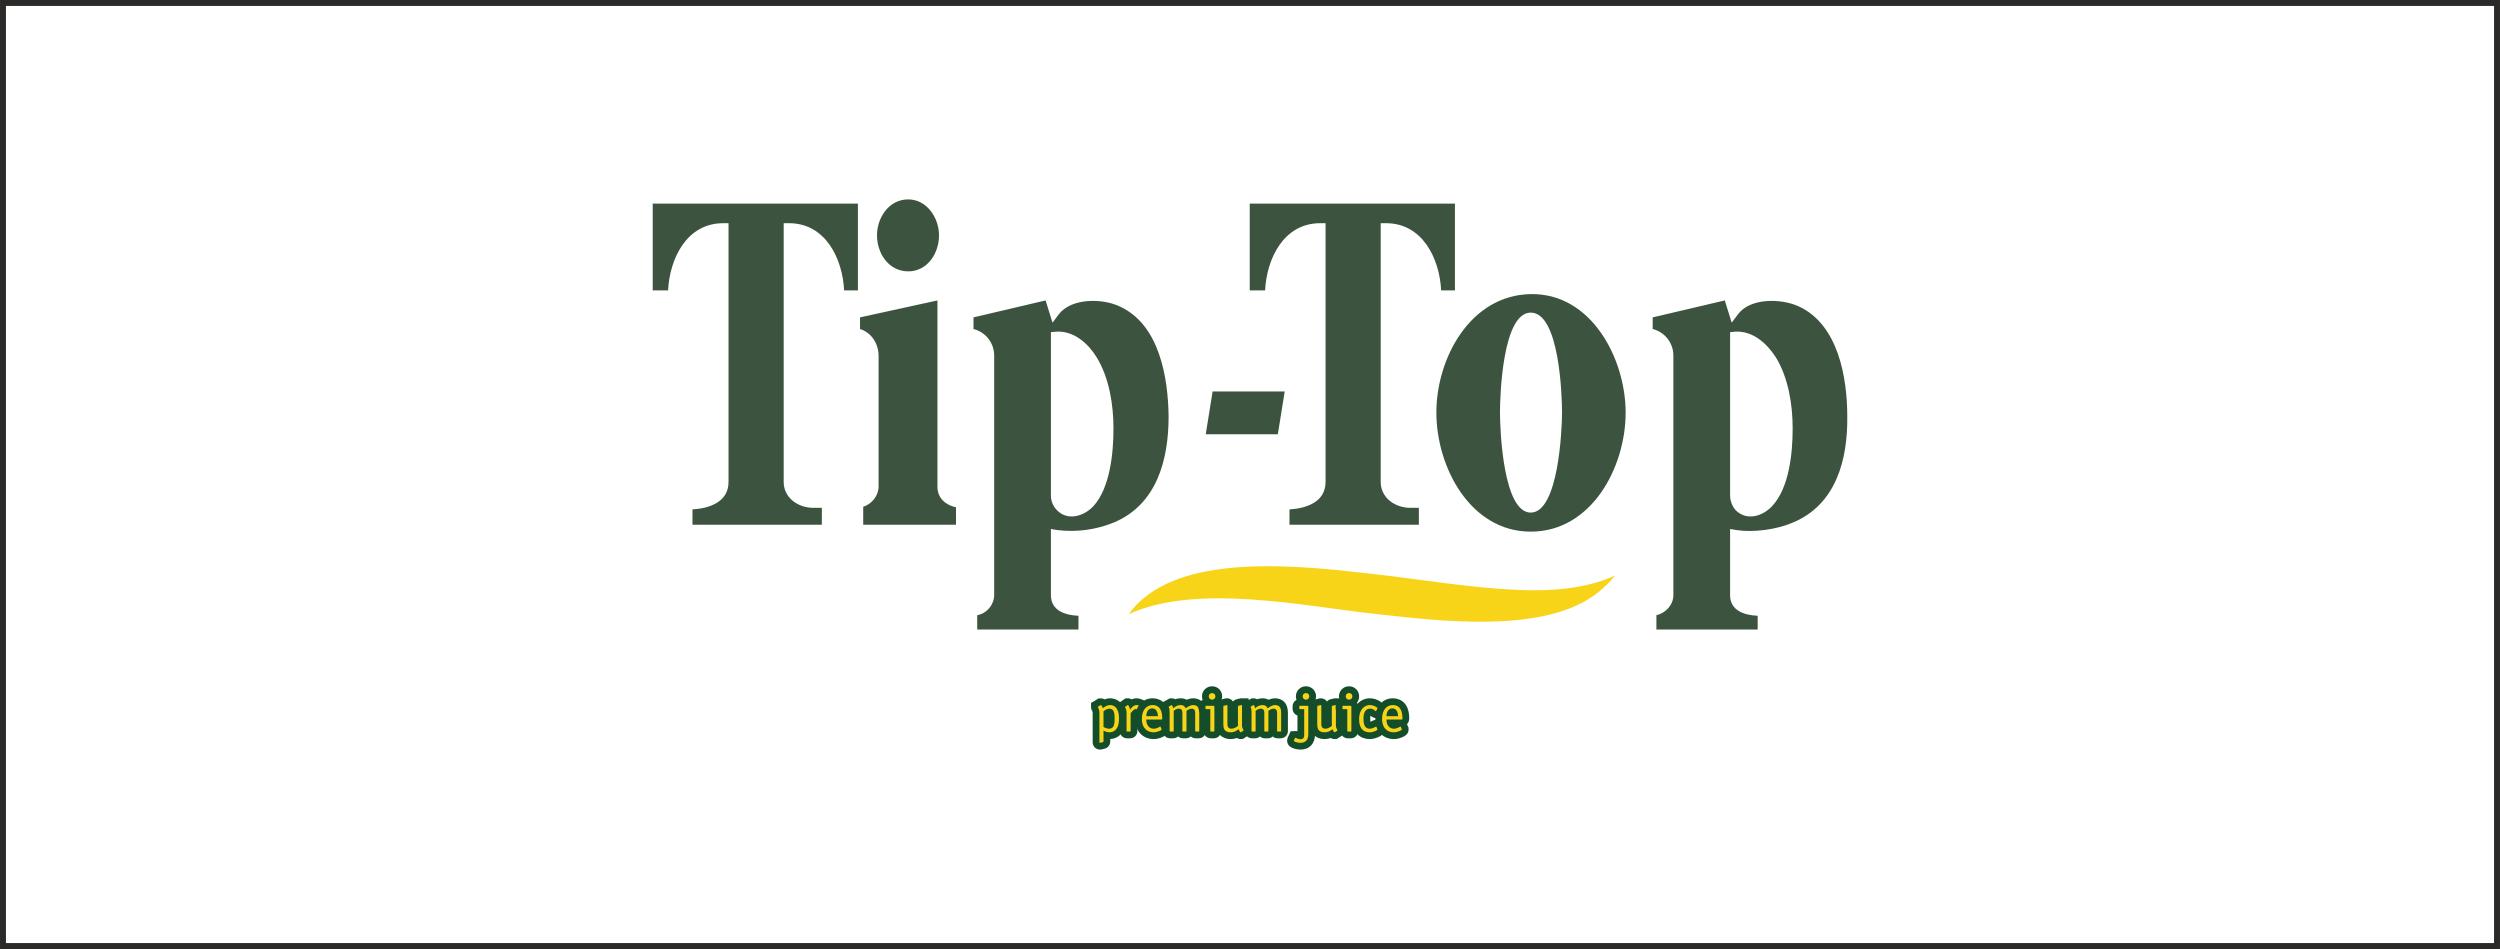
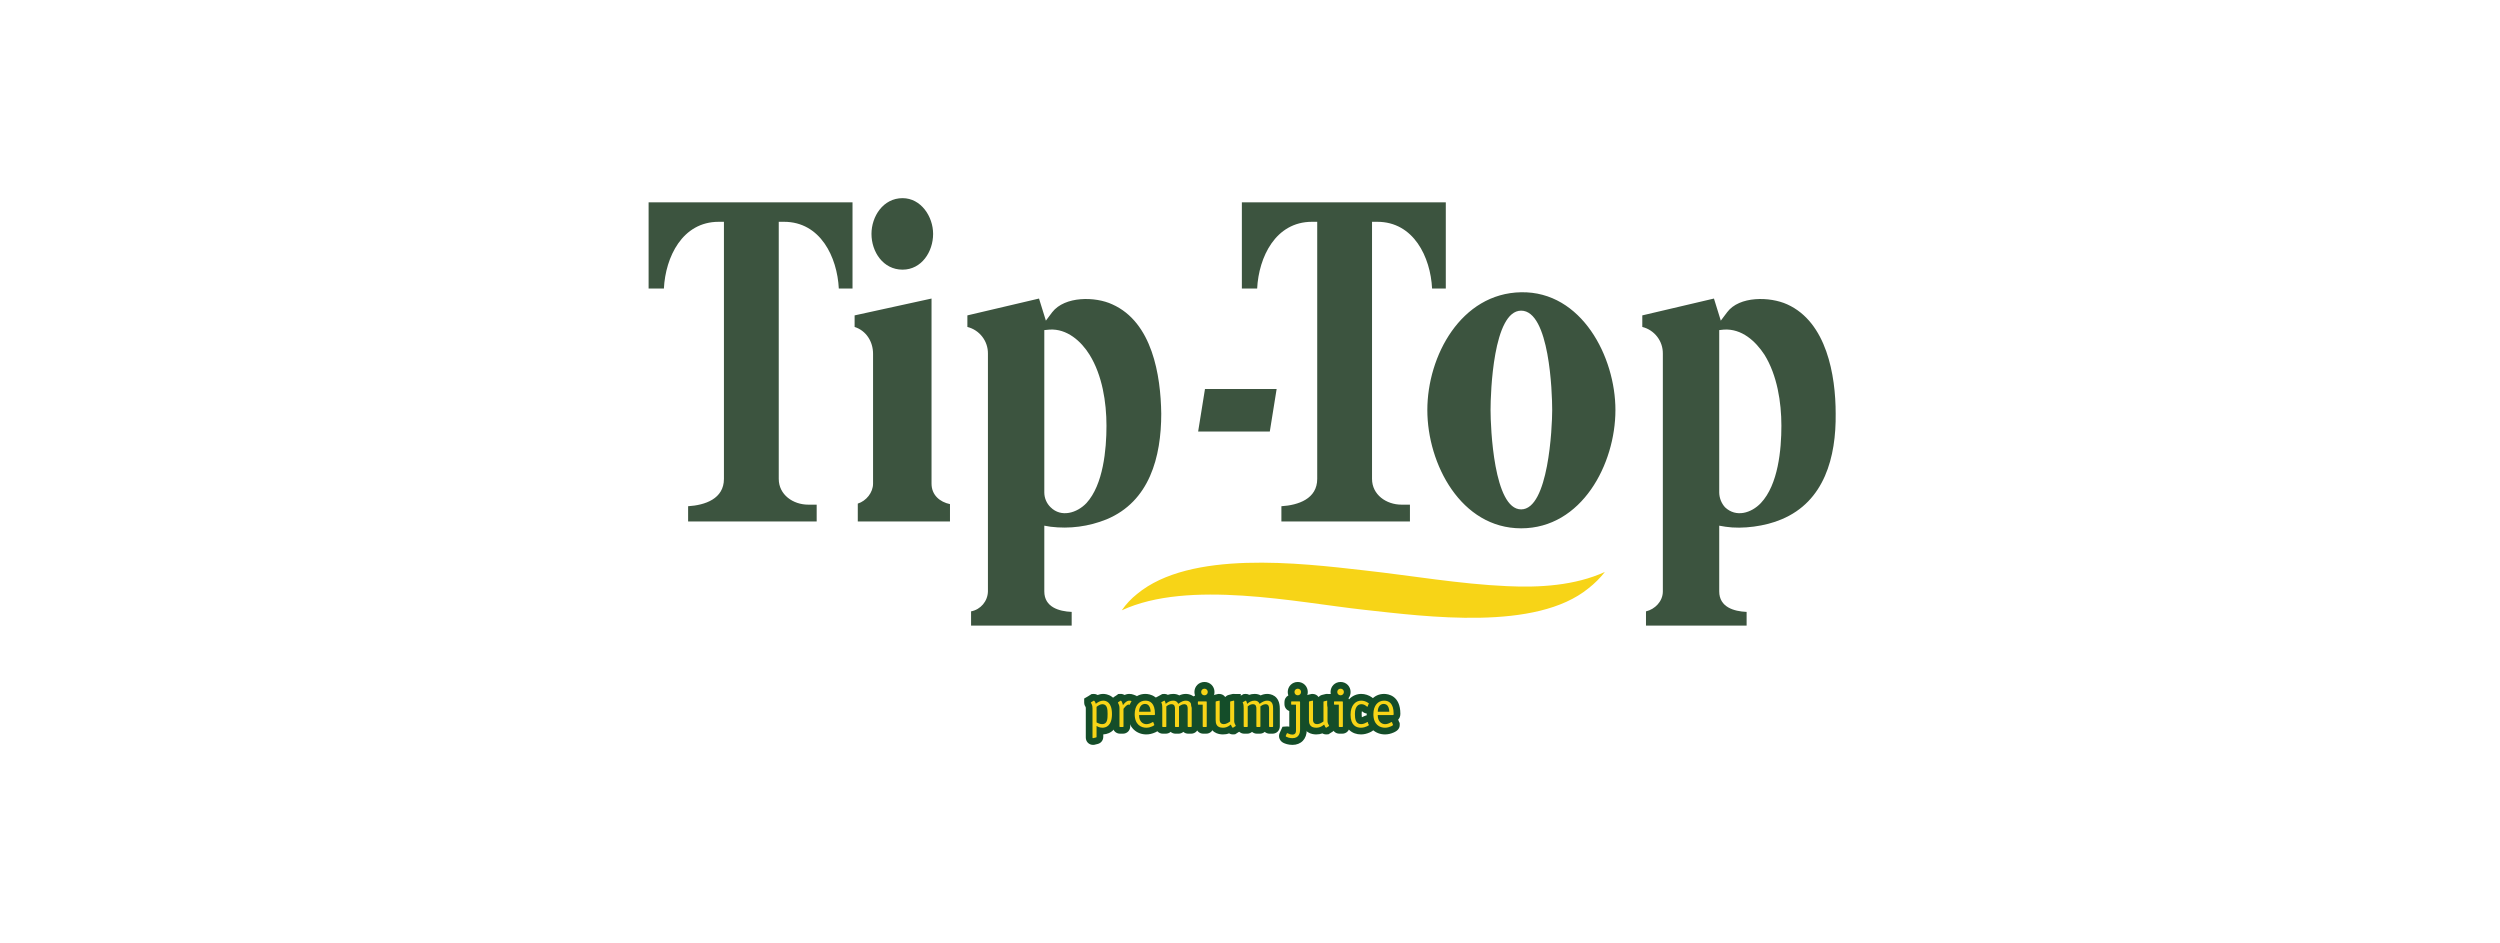
- <svg xmlns="http://www.w3.org/2000/svg" xml:space="preserve" width="32.076mm" height="12.176mm" version="1.1" style="shape-rendering:geometricPrecision; text-rendering:geometricPrecision; image-rendering:optimizeQuality; fill-rule:evenodd; clip-rule:evenodd" viewBox="0 0 12418.32 4714.02">
-   <defs>
-     <style type="text/css">
-    
-     .str0 {stroke:#2B2A29;stroke-width:29.5;stroke-miterlimit:22.926}
-     .fil0 {fill:none}
-     .fil2 {fill:#3C543F;fill-rule:nonzero}
-     .fil1 {fill:#F7D417;fill-rule:nonzero}
-     .fil3 {fill:#144D29;fill-rule:nonzero}
-    
-   </style>
-   </defs>
-   <g id="Слой_x0020_1">
-     <rect class="fil0 str0" x="14.75" y="14.75" width="12388.82" height="4684.52" />
-     <g id="_2198859442528">
-       <path class="fil1" d="M8022.46 2858.99c-150.1,68.33 -326.56,78.86 -489.86,70.96 -237.05,-10.53 -476.74,-52.58 -713.71,-78.86 -321.33,-36.78 -869.11,-102.48 -1135.13,118.27 -29.38,23.19 -55.13,50.64 -76.38,81.46 334.5,-155.09 874.38,-39.45 1211.47,-2.63 313.4,34.15 858.58,107.71 1121.96,-107.78 30.43,-23.73 57.84,-51.1 81.65,-81.42l0 0z" />
-       <path class="fil2" d="M8227.92 3127.05l503.02 0 0 -68.33c-63.22,-2.63 -136.97,-23.65 -136.97,-102.48l0 -328.5 31.63 5.27c84.28,13.12 200.16,-2.63 279.17,-36.78 215.95,-89.39 273.91,-312.74 271.28,-528.27 0,-191.83 -44.79,-457.26 -242.32,-546.62 -86.92,-39.41 -239.65,-42.04 -300.24,39.41l-31.59 42.08 -34.26 -110.45 -358.19 84.13 0 57.8c61.25,15.41 103.8,70.93 102.71,134.03l0 1187.89c0,49.9 -39.49,89.35 -84.24,99.85l0 70.96zm-3871.62 -1957.9l0 0c0,89.35 57.96,178.75 155.4,178.75 94.81,0 152.77,-89.35 152.77,-178.75 0,-86.72 -60.59,-178.67 -152.77,-178.67 -97.45,0 -155.4,91.95 -155.4,178.67zm300.27 323.23l0 0 -384.56 84.13 0 57.8c57.96,18.43 92.18,73.6 92.18,134.03l0 649.14c0,44.68 -34.22,86.72 -76.35,99.88l0 89.32 460.9 0 0 -86.72c-50.06,-10.49 -92.18,-44.68 -92.18,-102.48l0 -925.1 0 0zm-1216.81 1114.3l0 0 642.63 0 0 -84.09 -42.08 0c-76.38,0 -147.5,-49.9 -147.5,-128.77l0 -1285.11 26.36 0c181.73,0 265.97,176.08 273.87,333.76l68.49 0 0 -430.98 -1019.29 0 0 430.98 76.35 0c7.9,-157.69 92.18,-333.76 273.91,-333.76l26.33 0 0 1285.11c0,99.88 -94.81,131.4 -179.1,136.66l0 76.19 0.04 0zm1414.34 520.37l0 0 503.02 0 0 -68.33c-63.22,-2.63 -136.94,-23.65 -136.94,-102.48l0 -328.5 31.59 5.27c94.66,11.69 190.75,-0.97 279.17,-36.78 215.95,-89.39 273.91,-312.74 273.91,-528.27 -2.63,-191.83 -44.75,-457.26 -244.91,-546.62 -84.28,-39.41 -237.05,-42.04 -300.27,39.41l-31.59 42.08 -34.26 -110.45 -358.15 84.13 0 57.8c61.21,15.41 103.76,70.93 102.71,134.03l0 1187.89c-1.01,48.97 -36.12,90.63 -84.28,99.85l0 70.96 0 0zm676.86 -998.65l0 0c0,118.27 -15.8,294.35 -100.08,386.34 -47.39,49.9 -126.4,73.56 -179.1,21.02 -19.98,-19.32 -31.36,-45.8 -31.59,-73.56l0 -812.13 26.33 -2.59c86.92,-5.27 158.03,57.8 200.16,126.13 63.22,102.48 84.28,236.51 84.28,354.78zm874.42 478.29l0 0 642.59 0 0 -84.09 -42.08 0c-76.38,0 -147.47,-49.9 -147.47,-128.77l0 -1285.11 26.33 0c181.73,0 266.01,176.08 273.91,333.76l68.49 0 0 -430.98 -1019.33 0 0 430.98 76.38 0c7.9,-157.69 92.18,-333.76 273.91,-333.76l26.36 0 0 1285.11c0,99.88 -94.81,131.4 -179.13,136.66l0 76.19 0.04 0zm-57.96 -449.37l0 0 34.22 -212.89 -358.19 0 -34.22 212.86 358.19 0 0 0.04zm787.5 -107.74l0 0c0,270.66 168.57,591.3 468.8,591.3 302.87,0 471.43,-320.64 471.43,-591.3 0,-265.43 -168.57,-593.93 -471.43,-588.7 -300.24,5.27 -468.8,318.01 -468.8,588.7zm468.8 496.68l0 0c-136.97,0 -152.77,-409.95 -152.77,-496.68 0,-86.72 13.16,-496.71 152.77,-496.71 142.2,0 155.36,409.99 155.36,496.71 0,86.68 -18.43,496.68 -155.36,496.68zm1301.02 -417.85l0 0c0,118.27 -15.8,294.35 -102.71,386.34 -47.39,49.9 -123.77,73.56 -179.1,21.02 -18.23,-20.21 -28.49,-46.34 -28.96,-73.56l0 -812.13 23.69 -2.59c89.55,-5.27 158.03,57.8 202.79,126.13 63.22,102.48 84.28,236.51 84.28,354.78z" />
-       <g>
-         <path class="fil3" d="M5463.7 3723.5c-20.25,0 -36.08,-16.03 -36.08,-36.51l0 -146.34c0,-3.79 0,-5.07 -1.86,-8.36 -1.12,-1.43 -6.16,-8.98 -6.16,-20.13l0 -20.4 19.28 -11.19 17.46 -11.03 11.69 -0.74c6.66,0 13.12,1.86 18.85,5.3 8.17,-3.14 17.54,-5.38 27.84,-5.38 12.93,0 77.28,4.84 77.28,100.47 0,72.4 -38.95,99.96 -77,101.94l0 11.89c0,17.15 -11,31.51 -27.37,35.7l-16.96 4.26 -6.97 0.54z" />
-         <path class="fil1" d="M5461.18 3540.65c0,-5.57 0,-13.86 -6.16,-24.78 -1.05,-1.59 -1.86,-2.67 -1.86,-3.72 0,-1.36 0.81,-1.59 1.36,-1.9l11.46 -7.16c1.32,-0.81 2.67,-1.32 4.53,0.5 3.17,3.21 5.85,9.06 7.16,14.4l2.17 -1.59c7.43,-5.61 19.98,-14.13 34.88,-14.13 13.36,0 43.75,6.66 43.75,66.9 0,60.78 -31.2,68.49 -48.01,68.49 -14.91,0 -25.82,-6.93 -29.04,-9.02l0 54.36c0,0.54 0,2.63 -2.13,3.17l-12.81 3.21c-1.86,0.54 -5.3,1.59 -5.3,-2.4l0 -146.34zm20.25 70.38l0 0c6.93,4.26 18.39,8.79 27.99,8.79 25.86,0 27.18,-25.05 27.18,-51.18 0,-23.96 -1.86,-48.47 -26.36,-48.47 -10.41,0 -21.87,7.7 -28.8,13.05l0 77.82z" />
-         <path class="fil3" d="M5599.09 3667.52c-20.94,0 -36.74,-15.83 -36.74,-36.78l0 -91.41c0,-3.02 -0.39,-3.99 -1.28,-5.81l-1.59 -3.17c-0.81,-1.39 -4.61,-8.13 -4.61,-17.93l0 -17.81 15.8 -12.12 11.3 -7.36 7.94 -6 14.17 -0.43 2.52 0.23c4.26,0.54 9.41,1.9 14.6,5.03 6.97,-3.17 15.1,-5.27 24.55,-5.27 7.59,0 14.98,1.47 22.61,4.53l13.12 5.27 7.67 14.67c2.32,5.57 5.19,16.88 -1.36,30l-5.07 11.61 -7.16 21.56c0,0 -25.82,1.59 -25.82,1.59l0 72.78c0,20.94 -15.8,36.78 -36.78,36.78l-13.86 0z" />
-         <path class="fil1" d="M5616.97 3520.4c6.39,-7.43 14.91,-18.12 28.77,-18.12 4.03,0 7.47,1.08 10.14,2.13 3.17,1.08 2.4,2.67 1.86,3.76l-6.39 14.63c-0.27,0.81 -0.81,1.59 -1.59,1.59 -0.81,0 -1.08,-0.5 -2.94,-1.32 -1.63,-0.81 -3.21,-1.08 -4.8,-1.08 -8.29,0 -16.53,9.6 -21.6,15.76l-4.26 5.3 0 87.69c0,1.63 -0.27,3.21 -3.21,3.21l-13.86 0c-2.9,0 -3.17,-1.59 -3.17,-3.21l0 -91.41c0,-8.79 -1.9,-14.67 -4.53,-20.25l-1.86 -3.72c-0.54,-1.08 -1.08,-1.63 -1.08,-2.94 0,-1.08 0.27,-1.63 1.08,-2.17l10.65 -6.89c1.05,-0.54 1.32,-1.08 1.86,-1.08 0.27,0 0.27,0 0.54,0 2.13,0.27 3.72,2.94 4.53,4.26 3.21,5.88 5.3,13.09 6.12,18.12l3.76 -4.26z" />
-         <path class="fil3" d="M5730.22 3671.23c-45.65,0 -91.68,-31.28 -91.68,-101.24 0,-59.62 35.73,-101.28 86.88,-101.28 19.13,0 81.53,7.2 81.53,99.65 0,12.58 -4.34,22.18 -10.84,28.77l0.54 1.78 6.85 17.11 0.23 8.05c0,23 -19.47,32.37 -28.84,36.9 -15.45,6.93 -30.2,10.26 -44.68,10.26z" />
-         <path class="fil1" d="M5769.9 3622.49c0.27,0.54 0.27,1.05 0.27,1.59 0,1.08 -1.59,2.67 -9.87,6.66 -7.7,3.48 -18.12,6.93 -30.08,6.93 -26.13,0 -58.11,-15.18 -58.11,-67.67 0,-43.21 22.92,-67.71 53.31,-67.71 22.38,0 47.97,11.46 47.97,66.09l0 1.36c0,3.72 -1.08,4.53 -2.94,4.53l-76.5 0 0 1.32c0,30.93 18.93,44.25 36.82,44.25 10.92,0 20.52,-4.26 29.31,-9.33 1.05,-0.54 2.13,-1.05 3.17,-1.32 0.27,0 0.27,0 0.54,0 0.27,0 1.08,0.27 1.32,1.32l4.8 12zm-18.35 -64.77l0 0c0,-1.86 0,-12.54 -4.3,-22.65 -5.3,-12.81 -14.91,-16.26 -23.69,-16.26 -14.13,0 -29.08,10.38 -29.62,38.91l57.61 0z" />
-         <path class="fil3" d="M5940.01 3667.52c-9.76,0 -18.35,-3.41 -24.82,-9.14 -6.43,5.73 -15.02,9.14 -24.78,9.14l-13.86 0c-9.72,0 -18.35,-3.41 -24.78,-9.14 -6.43,5.73 -15.06,9.14 -24.78,9.14l-13.86 0c-20.94,0 -36.78,-15.83 -36.78,-36.78l0 -91.41c0,-8.56 -0.66,-11.34 -0.7,-11.42 -1.39,-2.44 -4.37,-8.36 -4.37,-16.57l0 -21.02 20.25 -10.76 17.96 -10.03 10.84 -0.81c6.19,0 12.12,1.59 17.34,4.53 7.82,-2.79 16.76,-4.53 27.18,-4.53 11.15,0 21.33,2.56 30.08,7.36 9.72,-4.37 20.52,-7.36 32.52,-7.36 14.83,0 63.14,5.3 63.14,73.56l0 88.46c0,20.94 -15.8,36.78 -36.74,36.78l-13.86 0z" />
-         <path class="fil1" d="M5809.93 3539.33c0,-17.85 -2.4,-22.65 -4.26,-26.13 -0.54,-1.05 -0.81,-1.59 -0.81,-1.86 0,-0.77 0.81,-1.32 1.36,-1.59l12 -6.66c1.32,-0.81 3.17,-1.9 4.8,1.59 1.32,2.67 3.72,9.87 4.26,13.59 11.19,-9.06 21.33,-15.99 37.59,-15.99 11.69,0 19.98,4.8 24.78,15.99 16.26,-11.73 26.91,-15.99 37.82,-15.99 27.99,0 29.58,24 29.58,39.99l0 88.46c0,2.94 -1.59,3.21 -3.17,3.21l-13.86 0c-1.63,0 -3.21,-0.27 -3.21,-3.21l0 -89.01c0,-7.2 -0.77,-21.56 -17.31,-21.56 -11.19,0 -22.15,8.25 -23.73,9.29l-2.13 1.63 0 99.65c0,2.94 -1.63,3.21 -3.21,3.21l-13.86 0c-1.59,0 -3.17,-0.27 -3.17,-3.21l0 -89.01c0,-7.47 -0.81,-21.56 -17.34,-21.56 -10.1,0 -17.58,4.22 -25.86,10.92l0 99.65c0,1.63 -0.23,3.21 -3.17,3.21l-13.86 0c-1.59,0 -3.21,-0.27 -3.21,-3.21l0 -91.41z" />
-         <path class="fil3" d="M6015.16 3667.52c-20.94,0 -36.74,-15.83 -36.74,-36.78l0 -76.73c-14.29,-4.96 -24,-18.23 -24,-34.65l0 -10.14c0,-14.56 7.63,-26.6 19.28,-32.64 -1.94,-5.42 -3.02,-11.3 -3.02,-17.5 0,-28.07 22.03,-50.06 50.1,-50.06 28.11,0 50.1,21.99 50.1,50.06 0,11.85 -3.91,22.57 -10.49,31.09 3.45,5.69 5.42,12.5 5.42,19.86l0 120.71c0,20.94 -15.8,36.78 -36.74,36.78l-13.9 0z" />
-         <path class="fil1" d="M6032.23 3630.74c0,2.94 -1.59,3.21 -3.17,3.21l-13.9 0c-1.59,0 -3.17,-0.27 -3.17,-3.21l0 -108.17 -20.79 0c-1.59,0 -3.21,-0.31 -3.21,-3.21l0 -10.14c0,-2.94 1.63,-3.21 3.21,-3.21l37.55 0c3.21,0 3.48,2.67 3.48,4.03l0 120.71zm-11.46 -155.09l0 0c-9.33,0 -16.53,-7.2 -16.53,-16.57 0,-9.29 7.2,-16.49 16.53,-16.49 9.33,0 16.53,7.2 16.53,16.49 0,9.37 -7.2,16.57 -16.53,16.57z" />
-         <path class="fil3" d="M6113.26 3671.23c-21.06,0 -70.07,-7.16 -70.07,-73.52l0 -88.5c0,-17.42 11.03,-31.82 27.49,-35.81l18.35 -4.41 5.81 -0.23c11.58,0 22.07,5.23 28.84,14.32l1.05 1.39c4.72,-5.34 11.03,-9.29 18.43,-11.07l18.35 -4.41 6.04 -0.31c1.59,0 3.17,0.12 4.72,0.31l30 0 0.39 25.94 0.12 0.23 0.27 9.52 0 100.78 7.86 12.16 0.15 10.45c0,5.07 -1.47,22.34 -20.33,31.98l-16.45 10.41 -11.61 0.74c-3.87,0 -11.19,-0.74 -18.78,-5.27 -9.68,3.6 -19.74,5.3 -30.62,5.3z" />
-         <path class="fil1" d="M6152.71 3621.95c-14.94,12.27 -26.67,15.72 -39.45,15.72 -33.33,0 -36.51,-21.56 -36.51,-39.95l0 -88.5c0,-2.13 0.77,-2.94 1.86,-3.21l14.4 -3.45c1.32,-0.27 2.94,-0.54 3.72,0.54 0.27,0.5 0.27,1.05 0.27,1.59l0 93.57c0,16.76 10.38,21.56 20.52,21.56 11.46,0 23.96,-7.74 31.71,-13.59l0 -97.02c0,-2.13 0.81,-2.94 1.86,-3.21l14.4 -3.45c2.13,-0.54 2.94,-0.27 3.21,0 0.23,0 0.54,0.27 0.54,0.54 0.23,0.5 0.23,1.05 0.23,1.59l0 100.78c0,3.17 0.81,6.89 2.17,10.65 1.32,3.72 3.17,6.66 3.99,8.25 0.81,1.59 1.86,2.67 1.86,3.72 0,1.08 -1.05,1.59 -2.13,2.17l-10.69 6.62c-1.32,0.81 -3.45,2.17 -6.66,-3.41 -2.63,-4.8 -3.99,-7.74 -4.53,-9.37l-0.77 -2.13z" />
-         <path class="fil3" d="M6346.87 3667.52c-9.72,0 -18.35,-3.41 -24.78,-9.14 -6.47,5.73 -15.06,9.14 -24.78,9.14l-13.9 0c-9.72,0 -18.31,-3.41 -24.78,-9.14 -6.43,5.73 -15.06,9.14 -24.78,9.14l-13.86 0c-20.98,0 -36.74,-15.83 -36.74,-36.78l0 -91.41c0,-8.52 -0.66,-11.3 -0.7,-11.42 -1.59,-2.83 -4.37,-8.52 -4.37,-16.57l0 -21.25 20.52 -10.69 17.65 -9.87 10.84 -0.81c6.19,0 12.16,1.59 17.34,4.53 7.86,-2.79 16.8,-4.53 27.18,-4.53 11.15,0 21.33,2.56 30.04,7.36 9.76,-4.37 20.56,-7.36 32.56,-7.36 14.83,0 63.14,5.3 63.14,73.56l0 88.46c0,20.94 -15.76,36.78 -36.74,36.78l-13.86 0z" />
-         <path class="fil1" d="M6216.83 3539.33c0,-17.85 -2.4,-22.65 -4.3,-26.13 -0.5,-1.05 -0.81,-1.59 -0.81,-1.86 0,-0.77 0.81,-1.32 1.36,-1.59l12 -6.66c1.32,-0.81 3.17,-1.9 4.8,1.59 1.32,2.67 3.72,9.87 4.26,13.59 11.19,-9.06 21.29,-15.99 37.59,-15.99 11.69,0 19.98,4.8 24.78,15.99 16.26,-11.73 26.91,-15.99 37.82,-15.99 27.99,0 29.58,24 29.58,39.99l0 88.46c0,2.94 -1.59,3.21 -3.17,3.21l-13.86 0c-1.59,0 -3.17,-0.27 -3.17,-3.21l0 -89.01c0,-7.2 -0.81,-21.56 -17.34,-21.56 -11.23,0 -22.15,8.25 -23.73,9.29l-2.13 1.63 0 99.65c0,2.94 -1.59,3.21 -3.17,3.21l-13.9 0c-1.59,0 -3.17,-0.27 -3.17,-3.21l0 -89.01c0,-7.47 -0.81,-21.56 -17.34,-21.56 -10.1,0 -17.58,4.22 -25.86,10.92l0 99.65c0,1.63 -0.23,3.21 -3.17,3.21l-13.86 0c-1.59,0 -3.17,-0.27 -3.17,-3.21l0 -91.41z" />
-         <path class="fil3" d="M6460.3 3723.5c-21.22,0 -37.21,-6.43 -44.83,-10.22 -18.43,-9.1 -26.56,-29.35 -19.2,-48.08l14.71 -32.56 23.73 -1.36c3.95,0 7.32,0.58 10.14,1.39l0 -78.59c-14.4,-4.88 -24.24,-18.23 -24.24,-34.73l0 -10.14c0,-14.63 7.7,-26.75 19.51,-32.75 -1.94,-5.38 -2.98,-11.23 -2.98,-17.38 0,-28.07 21.99,-50.06 50.06,-50.06 28.11,0 50.1,21.99 50.1,50.06 0,11.85 -3.87,22.57 -10.45,31.05 3.45,5.73 5.42,12.54 5.42,19.9l0 138.06c0,45.8 -28.26,75.42 -71.97,75.42z" />
-         <path class="fil1" d="M6498.71 3648.08c0,12.27 -2.94,41.85 -38.41,41.85 -14.36,0 -25.05,-4.3 -29.85,-6.7 -4.26,-2.09 -3.45,-4.49 -2.94,-5.85l5.11 -11.19c0.23,-0.54 0.5,-1.36 2.09,-1.36l0.31 0c1.59,0 2.9,1.36 8.25,3.48 5.34,2.13 10.14,3.72 16.76,3.72 20.02,0 18.39,-16.76 18.39,-28.77l0 -120.71 -21.02 0c-1.59,0 -3.21,-0.31 -3.21,-3.21l0 -10.14c0,-2.94 1.63,-3.21 3.21,-3.21l37.82 0c3.21,0 3.48,2.67 3.48,4.03l0 138.06zm-11.5 -172.44l0 0c-9.29,0 -16.49,-7.2 -16.49,-16.57 0,-9.29 7.2,-16.49 16.49,-16.49 9.37,0 16.53,7.2 16.53,16.49 0,9.37 -7.16,16.57 -16.53,16.57z" />
-         <path class="fil3" d="M6579.7 3671.23c-21.06,0 -70.07,-7.16 -70.07,-73.52l0 -88.5c0,-17.42 11.03,-31.82 27.53,-35.81l18.35 -4.41 5.81 -0.23c11.42,0 21.91,5.11 28.65,14.09l1.24 1.63c4.68,-5.34 11,-9.29 18.43,-11.07l18.35 -4.41 6.04 -0.31c1.59,0 3.17,0.12 4.72,0.31l30 0 0.39 25.94 0.12 0.23 0.27 9.52 0 100.78 8.01 12.39 0 10.22c0,5.07 -1.47,22.34 -20.33,31.98l-16.45 10.41 -11.65 0.74c-3.83,0 -11.15,-0.74 -18.74,-5.27 -9.72,3.6 -19.74,5.3 -30.66,5.3z" />
-         <path class="fil1" d="M6619.19 3621.95c-14.94,12.27 -26.67,15.72 -39.49,15.72 -33.29,0 -36.51,-21.56 -36.51,-39.95l0 -88.5c0,-2.13 0.81,-2.94 1.9,-3.21l14.4 -3.45c1.32,-0.27 2.9,-0.54 3.72,0.54 0.23,0.5 0.23,1.05 0.23,1.59l0 93.57c0,16.76 10.41,21.56 20.56,21.56 11.46,0 23.96,-7.74 31.71,-13.59l0 -97.02c0,-2.13 0.77,-2.94 1.86,-3.21l14.4 -3.45c2.13,-0.54 2.94,-0.27 3.21,0 0.23,0 0.5,0.27 0.5,0.54 0.27,0.5 0.27,1.05 0.27,1.59l0 100.78c0,3.17 0.81,6.89 2.13,10.65 1.32,3.72 3.21,6.66 3.99,8.25 0.81,1.59 1.9,2.67 1.9,3.72 0,1.08 -1.08,1.59 -2.17,2.17l-10.65 6.62c-1.36,0.81 -3.45,2.17 -6.66,-3.41 -2.67,-4.8 -3.99,-7.74 -4.53,-9.37l-0.77 -2.13z" />
-         <path class="fil3" d="M6695.61 3667.52c-20.94,0 -36.78,-15.83 -36.78,-36.78l0 -76.73c-14.29,-4.96 -23.96,-18.23 -23.96,-34.65l0 -10.14c0,-14.52 7.59,-26.6 19.24,-32.64 -1.94,-5.42 -3.02,-11.3 -3.02,-17.5 0,-28.07 21.99,-50.06 50.1,-50.06 28.11,0 50.1,21.99 50.1,50.06 0,11.85 -3.87,22.57 -10.49,31.05 3.48,5.73 5.46,12.54 5.46,19.9l0 120.71c0,20.94 -15.83,36.78 -36.78,36.78l-13.86 0z" />
-         <path class="fil1" d="M6712.69 3630.74c0,2.94 -1.63,3.21 -3.21,3.21l-13.86 0c-1.63,0 -3.21,-0.27 -3.21,-3.21l0 -108.17 -20.79 0c-1.59,0 -3.21,-0.31 -3.21,-3.21l0 -10.14c0,-2.94 1.63,-3.21 3.21,-3.21l37.59 0c3.17,0 3.48,2.67 3.48,4.03l0 120.71zm-11.5 -155.09l0 0c-9.33,0 -16.53,-7.2 -16.53,-16.57 0,-9.29 7.2,-16.49 16.53,-16.49 9.37,0 16.57,7.2 16.57,16.49 0,9.37 -7.2,16.57 -16.57,16.57z" />
-         <path class="fil3" d="M6803.05 3671.23c-41.39,0 -85.56,-25.9 -85.56,-98.57 0,-71.43 45.03,-103.95 86.88,-103.95 19.05,0 38.21,6.19 53.89,17.5 22.69,16.11 21.6,37.51 13.71,50.95l-15.25 28.53 -21.45 1.08c-12.97,0 -21.25,-6.81 -23.96,-9.06 -1.43,-1.16 -2.56,-1.97 -3.37,-2.59 -0.74,2.79 -1.47,7.47 -1.47,14.87 0,7.55 0.5,12.35 1.05,15.37 2.48,-0.85 5.57,-2.28 9.29,-4.34 3.33,-1.7 6.89,-3.37 11.38,-4.45l3.87 -0.97 30.39 0 7.05 23.35 3.64 9.1 3.17 5.77 0.27 10.26c0,22.96 -19.47,32.37 -28.84,36.9 -15.45,6.93 -30.2,10.26 -44.68,10.26z" />
-         <path class="fil1" d="M6836.58 3532.13c-0.23,0.54 -0.5,1.08 -1.32,1.08 -1.05,0 -1.86,-0.81 -3.17,-1.86 -9.33,-7.47 -16.03,-11.19 -26.13,-11.19 -32.25,0 -33.06,38.1 -33.06,49.83 0,19.98 2.4,49.83 30.66,49.83 10.65,0 20.52,-4.53 29.31,-9.33 1.08,-0.54 2.13,-1.05 3.21,-1.32 0.27,0 0.27,0 0.5,0 0.27,0 1.08,0.27 1.36,1.32l4.8 12c0.27,0.54 0.27,1.05 0.27,1.59 0,1.08 -1.63,2.67 -9.87,6.66 -7.74,3.48 -18.12,6.93 -30.08,6.93 -24.27,0 -51.99,-12.5 -51.99,-65 0,-48.51 26.4,-70.38 53.31,-70.38 11.42,0 23.96,3.72 34.38,11.19 5.61,3.99 5.03,5.34 4.26,6.7l-6.43 11.96z" />
-         <path class="fil3" d="M6923.34 3671.23c-45.65,0 -91.68,-31.28 -91.68,-101.24 0,-59.62 35.73,-101.28 86.88,-101.28 19.13,0 81.53,7.2 81.53,99.65 0,12.62 -4.37,22.22 -10.92,28.8l4.26 10.92 3.17 5.73 0.31 10.26c0,22.92 -19.47,32.37 -28.8,36.9 -15.52,6.93 -30.31,10.26 -44.75,10.26z" />
-         <path class="fil1" d="M6963.02 3622.49c0.31,0.54 0.31,1.05 0.31,1.59 0,1.08 -1.63,2.67 -9.87,6.66 -7.74,3.48 -18.12,6.93 -30.12,6.93 -26.13,0 -58.11,-15.18 -58.11,-67.67 0,-43.21 22.92,-67.71 53.31,-67.71 22.38,0 47.97,11.46 47.97,66.09l0 1.36c0,3.72 -1.08,4.53 -2.94,4.53l-76.5 0 0 1.32c0,30.93 18.93,44.25 36.78,44.25 10.96,0 20.56,-4.26 29.31,-9.33 1.08,-0.54 2.17,-1.05 3.21,-1.32 0.27,0 0.27,0 0.54,0 0.27,0 1.05,0.27 1.36,1.32l4.76 12zm-18.39 -64.77l0 0c0,-1.86 0,-12.54 -4.26,-22.65 -5.3,-12.81 -14.91,-16.26 -23.73,-16.26 -14.09,0 -29,10.38 -29.58,38.91l57.57 0z" />
-       </g>
-     </g>
-   </g>
+ <svg xmlns="http://www.w3.org/2000/svg" width="122" height="46" viewBox="0 0 122 46" fill="none">
+   <path d="M78.319 27.911C76.853 28.578 75.131 28.681 73.537 28.604C71.222 28.501 68.882 28.09 66.569 27.834C63.432 27.475 58.084 26.833 55.487 28.988C55.2 29.215 54.949 29.483 54.742 29.784C58.007 28.269 63.278 29.398 66.569 29.758C69.628 30.091 74.95 30.809 77.522 28.706C77.819 28.474 78.086 28.207 78.319 27.911Z" fill="#F7D417" />
+   <path d="M80.324 30.528H85.235V29.861C84.618 29.835 83.898 29.63 83.898 28.86V25.653L84.207 25.705C85.029 25.833 86.161 25.679 86.932 25.346C89.04 24.473 89.606 22.293 89.581 20.188C89.581 18.316 89.143 15.724 87.215 14.852C86.366 14.467 84.875 14.442 84.284 15.237L83.975 15.648L83.641 14.569L80.144 15.391V15.955C80.742 16.105 81.157 16.647 81.147 17.263V28.86C81.147 29.347 80.761 29.732 80.324 29.835V30.528V30.528ZM42.528 11.414C42.528 12.286 43.094 13.159 44.045 13.159C44.971 13.159 45.536 12.287 45.536 11.414C45.536 10.567 44.945 9.67 44.045 9.67C43.094 9.67 42.528 10.567 42.528 11.414ZM45.459 14.569L41.705 15.391V15.955C42.271 16.135 42.605 16.673 42.605 17.263V23.601C42.605 24.037 42.271 24.447 41.86 24.576V25.448H46.359V24.601C45.87 24.499 45.459 24.165 45.459 23.601V14.569H45.459ZM33.58 25.448H39.854V24.627H39.443C38.697 24.627 38.003 24.14 38.003 23.37V10.824H38.261C40.035 10.824 40.857 12.543 40.934 14.082H41.603V9.875H31.652V14.082H32.398C32.475 12.543 33.297 10.824 35.072 10.824H35.328V23.37C35.328 24.345 34.403 24.652 33.58 24.704V25.448H33.581L33.58 25.448ZM47.388 30.528H52.298V29.861C51.681 29.835 50.962 29.63 50.962 28.86V25.653L51.27 25.705C52.194 25.819 53.132 25.695 53.995 25.346C56.103 24.473 56.669 22.293 56.669 20.188C56.644 18.316 56.233 15.724 54.279 14.852C53.456 14.467 51.964 14.442 51.347 15.237L51.039 15.648L50.704 14.569L47.208 15.391V15.955C47.805 16.105 48.221 16.647 48.211 17.263V28.86C48.201 29.338 47.858 29.745 47.388 29.835V30.528V30.528ZM53.996 20.778C53.996 21.933 53.841 23.652 53.019 24.55C52.556 25.037 51.785 25.268 51.27 24.755C51.075 24.567 50.964 24.308 50.962 24.037V16.109L51.219 16.084C52.067 16.032 52.761 16.648 53.173 17.315C53.79 18.315 53.996 19.624 53.996 20.778V20.778ZM62.532 25.448H68.805V24.627H68.394C67.649 24.627 66.955 24.14 66.955 23.37V10.824H67.212C68.986 10.824 69.809 12.543 69.886 14.082H70.555V9.875H60.603V14.082H61.349C61.426 12.543 62.249 10.824 64.023 10.824H64.28V23.37C64.28 24.345 63.355 24.652 62.532 24.704V25.448H62.532V25.448ZM61.966 21.061L62.3 18.982H58.803L58.469 21.06H61.966V21.061V21.061ZM69.654 20.009C69.654 22.651 71.3 25.782 74.231 25.782C77.188 25.782 78.833 22.651 78.833 20.009C78.833 17.418 77.187 14.211 74.231 14.262C71.3 14.313 69.654 17.366 69.654 20.009ZM74.231 24.858C72.894 24.858 72.739 20.856 72.739 20.009C72.739 19.162 72.868 15.16 74.231 15.16C75.619 15.16 75.747 19.162 75.747 20.009C75.747 20.855 75.567 24.858 74.231 24.858ZM86.932 20.779C86.932 21.933 86.778 23.652 85.929 24.55C85.466 25.037 84.721 25.268 84.181 24.755C84.003 24.558 83.903 24.303 83.898 24.037V16.109L84.129 16.084C85.003 16.032 85.672 16.648 86.109 17.315C86.726 18.315 86.932 19.624 86.932 20.778L86.932 20.779Z" fill="#3C543F" />
+   <path d="M53.339 36.35C53.141 36.35 52.987 36.194 52.987 35.994V34.565C52.987 34.528 52.987 34.516 52.969 34.484C52.958 34.47 52.908 34.396 52.908 34.287V34.088L53.097 33.979L53.267 33.871L53.381 33.864C53.446 33.864 53.509 33.882 53.565 33.916C53.645 33.885 53.736 33.863 53.837 33.863C53.963 33.863 54.592 33.91 54.592 34.844C54.592 35.551 54.211 35.82 53.84 35.839V35.955C53.84 36.123 53.732 36.263 53.573 36.304L53.407 36.345L53.339 36.351V36.35Z" fill="#144D29" />
+   <path d="M53.314 34.566C53.314 34.511 53.314 34.43 53.254 34.324C53.244 34.308 53.236 34.297 53.236 34.287C53.236 34.274 53.244 34.272 53.249 34.269L53.361 34.199C53.374 34.191 53.387 34.186 53.406 34.204C53.436 34.235 53.463 34.292 53.475 34.344L53.496 34.329C53.569 34.274 53.692 34.191 53.837 34.191C53.968 34.191 54.264 34.256 54.264 34.844C54.264 35.437 53.96 35.513 53.795 35.513C53.65 35.513 53.543 35.445 53.512 35.425V35.955C53.512 35.96 53.512 35.981 53.491 35.986L53.366 36.017C53.348 36.023 53.314 36.033 53.314 35.994V34.565V34.566ZM53.512 35.253C53.58 35.294 53.692 35.338 53.785 35.338C54.038 35.338 54.051 35.094 54.051 34.839C54.051 34.605 54.032 34.365 53.793 34.365C53.692 34.365 53.58 34.441 53.512 34.493V35.253L53.512 35.253Z" fill="#F7D417" />
+   <path d="M54.661 35.804C54.456 35.804 54.302 35.649 54.302 35.445V34.553C54.302 34.523 54.298 34.514 54.289 34.496L54.274 34.465C54.266 34.451 54.229 34.386 54.229 34.29V34.116L54.383 33.998L54.494 33.926L54.571 33.867L54.709 33.863L54.734 33.865C54.776 33.87 54.826 33.884 54.877 33.914C54.945 33.883 55.024 33.863 55.116 33.863C55.19 33.863 55.263 33.877 55.337 33.907L55.465 33.959L55.54 34.102C55.562 34.156 55.591 34.267 55.527 34.395L55.477 34.508L55.407 34.718L55.155 34.734V35.444C55.155 35.649 55.001 35.804 54.796 35.804H54.661L54.661 35.804Z" fill="#144D29" />
+   <path d="M54.835 34.368C54.898 34.295 54.981 34.191 55.116 34.191C55.156 34.191 55.189 34.201 55.215 34.212C55.246 34.222 55.239 34.238 55.233 34.248L55.171 34.391C55.168 34.399 55.163 34.407 55.155 34.407C55.148 34.407 55.145 34.402 55.127 34.394C55.111 34.386 55.095 34.383 55.08 34.383C54.999 34.383 54.919 34.477 54.869 34.537L54.827 34.589V35.445C54.827 35.461 54.825 35.476 54.796 35.476H54.661C54.632 35.476 54.63 35.461 54.63 35.445V34.553C54.63 34.467 54.611 34.409 54.586 34.355L54.567 34.319C54.562 34.308 54.557 34.303 54.557 34.29C54.557 34.279 54.559 34.274 54.567 34.269L54.671 34.201C54.682 34.196 54.684 34.191 54.69 34.191C54.692 34.191 54.692 34.191 54.695 34.191C54.716 34.193 54.731 34.219 54.739 34.232C54.77 34.29 54.791 34.36 54.799 34.409L54.836 34.368H54.835Z" fill="#F7D417" />
+   <path d="M55.941 35.84C55.495 35.84 55.046 35.535 55.046 34.852C55.046 34.27 55.395 33.863 55.894 33.863C56.081 33.863 56.69 33.934 56.69 34.836C56.69 34.959 56.648 35.053 56.584 35.117L56.589 35.134L56.656 35.301L56.659 35.38C56.659 35.604 56.468 35.696 56.377 35.74C56.226 35.808 56.082 35.84 55.941 35.84H55.941Z" fill="#144D29" />
+   <path d="M56.328 35.364C56.331 35.37 56.331 35.375 56.331 35.38C56.331 35.39 56.315 35.406 56.234 35.445C56.159 35.479 56.058 35.513 55.941 35.513C55.686 35.513 55.373 35.364 55.373 34.852C55.373 34.43 55.597 34.191 55.894 34.191C56.112 34.191 56.362 34.303 56.362 34.836V34.849C56.362 34.886 56.352 34.894 56.334 34.894H55.587V34.907C55.587 35.209 55.772 35.339 55.946 35.339C56.053 35.339 56.147 35.297 56.232 35.247C56.243 35.242 56.253 35.237 56.263 35.234C56.266 35.234 56.266 35.234 56.269 35.234C56.271 35.234 56.279 35.237 56.281 35.247L56.328 35.365L56.328 35.364ZM56.149 34.732C56.149 34.714 56.149 34.61 56.107 34.511C56.055 34.386 55.962 34.352 55.876 34.352C55.738 34.352 55.592 34.453 55.587 34.732H56.149Z" fill="#F7D417" />
+   <path d="M57.989 35.804C57.894 35.804 57.81 35.771 57.747 35.715C57.684 35.771 57.6 35.804 57.505 35.804H57.37C57.275 35.804 57.19 35.771 57.128 35.715C57.065 35.771 56.981 35.804 56.886 35.804H56.75C56.546 35.804 56.391 35.649 56.391 35.445V34.553C56.391 34.469 56.385 34.442 56.385 34.441C56.371 34.417 56.342 34.359 56.342 34.279V34.074L56.539 33.969L56.715 33.871L56.821 33.863C56.881 33.863 56.939 33.879 56.99 33.907C57.066 33.88 57.154 33.863 57.255 33.863C57.364 33.863 57.464 33.888 57.549 33.935C57.644 33.892 57.749 33.863 57.866 33.863C58.011 33.863 58.483 33.915 58.483 34.581V35.445C58.483 35.649 58.329 35.804 58.124 35.804H57.989H57.989Z" fill="#144D29" />
+   <path d="M56.719 34.553C56.719 34.378 56.696 34.331 56.677 34.297C56.672 34.287 56.669 34.282 56.669 34.279C56.669 34.272 56.677 34.266 56.683 34.264L56.8 34.199C56.813 34.191 56.831 34.18 56.847 34.214C56.86 34.24 56.883 34.311 56.888 34.347C56.998 34.258 57.096 34.191 57.255 34.191C57.369 34.191 57.45 34.238 57.497 34.347C57.656 34.232 57.76 34.191 57.866 34.191C58.14 34.191 58.155 34.425 58.155 34.581V35.445C58.155 35.474 58.14 35.476 58.124 35.476H57.989C57.973 35.476 57.958 35.474 57.958 35.445V34.576C57.958 34.505 57.95 34.365 57.789 34.365C57.679 34.365 57.572 34.446 57.557 34.456L57.536 34.472V35.445C57.536 35.474 57.52 35.476 57.505 35.476H57.37C57.354 35.476 57.339 35.474 57.339 35.445V34.576C57.339 34.503 57.331 34.365 57.169 34.365C57.071 34.365 56.998 34.407 56.917 34.472V35.445C56.917 35.461 56.915 35.476 56.886 35.476H56.751C56.735 35.476 56.719 35.474 56.719 35.445V34.552L56.719 34.553Z" fill="#F7D417" />
+   <path d="M58.723 35.804C58.518 35.804 58.364 35.649 58.364 35.445V34.696C58.224 34.647 58.13 34.518 58.13 34.358V34.259C58.13 34.116 58.204 33.999 58.318 33.94C58.299 33.887 58.288 33.83 58.288 33.769C58.288 33.495 58.503 33.28 58.778 33.28C59.052 33.28 59.267 33.495 59.267 33.769C59.267 33.885 59.228 33.989 59.164 34.073C59.198 34.128 59.217 34.195 59.217 34.267V35.445C59.217 35.649 59.063 35.804 58.858 35.804H58.723H58.723Z" fill="#144D29" />
+   <path d="M58.889 35.445C58.889 35.474 58.874 35.476 58.858 35.476H58.722C58.707 35.476 58.692 35.474 58.692 35.445V34.389H58.489C58.473 34.389 58.457 34.386 58.457 34.358V34.259C58.457 34.23 58.473 34.227 58.489 34.227H58.855C58.886 34.227 58.889 34.253 58.889 34.267V35.445V35.445ZM58.777 33.931C58.686 33.931 58.616 33.861 58.616 33.769C58.616 33.678 58.686 33.608 58.777 33.608C58.868 33.608 58.939 33.678 58.939 33.769C58.939 33.861 58.868 33.931 58.777 33.931Z" fill="#F7D417" />
+   <path d="M59.68 35.84C59.474 35.84 58.996 35.77 58.996 35.122V34.258C58.996 34.088 59.104 33.948 59.264 33.909L59.444 33.866L59.5 33.864C59.613 33.864 59.716 33.915 59.782 34.003L59.792 34.017C59.838 33.965 59.9 33.926 59.972 33.909L60.151 33.866L60.21 33.863C60.226 33.863 60.241 33.864 60.256 33.866H60.549L60.553 34.119L60.554 34.121L60.557 34.214V35.198L60.633 35.317L60.635 35.419C60.635 35.468 60.621 35.637 60.436 35.731L60.276 35.833L60.163 35.84C60.125 35.84 60.053 35.833 59.979 35.788C59.885 35.824 59.786 35.84 59.68 35.84H59.68Z" fill="#144D29" />
+   <path d="M60.065 35.359C59.919 35.479 59.805 35.513 59.68 35.513C59.355 35.513 59.324 35.302 59.324 35.123V34.259C59.324 34.238 59.331 34.23 59.342 34.227L59.483 34.194C59.495 34.191 59.511 34.188 59.519 34.199C59.521 34.204 59.521 34.209 59.521 34.214V35.128C59.521 35.291 59.623 35.338 59.722 35.338C59.834 35.338 59.956 35.263 60.031 35.206V34.258C60.031 34.238 60.039 34.23 60.05 34.227L60.19 34.194C60.211 34.188 60.219 34.191 60.221 34.194C60.224 34.194 60.227 34.196 60.227 34.199C60.229 34.204 60.229 34.209 60.229 34.214V35.198C60.229 35.229 60.237 35.265 60.25 35.302C60.263 35.338 60.281 35.367 60.289 35.383C60.297 35.398 60.307 35.409 60.307 35.419C60.307 35.429 60.297 35.434 60.286 35.44L60.182 35.505C60.169 35.513 60.148 35.526 60.117 35.471C60.091 35.425 60.078 35.396 60.073 35.38L60.065 35.359V35.359Z" fill="#F7D417" />
+   <path d="M61.961 35.804C61.866 35.804 61.782 35.771 61.719 35.715C61.656 35.771 61.572 35.804 61.477 35.804H61.341C61.246 35.804 61.163 35.771 61.099 35.715C61.037 35.771 60.952 35.804 60.857 35.804H60.722C60.517 35.804 60.364 35.649 60.364 35.445V34.553C60.364 34.469 60.357 34.442 60.357 34.441C60.341 34.413 60.314 34.358 60.314 34.279V34.072L60.514 33.967L60.687 33.871L60.792 33.863C60.853 33.863 60.911 33.879 60.962 33.907C61.038 33.88 61.126 33.863 61.227 33.863C61.336 33.863 61.435 33.888 61.52 33.935C61.616 33.892 61.721 33.863 61.838 33.863C61.983 33.863 62.455 33.915 62.455 34.581V35.445C62.455 35.649 62.301 35.804 62.096 35.804H61.961H61.961Z" fill="#144D29" />
+   <path d="M60.691 34.553C60.691 34.378 60.668 34.331 60.649 34.297C60.644 34.287 60.641 34.282 60.641 34.279C60.641 34.272 60.649 34.266 60.655 34.264L60.772 34.199C60.785 34.191 60.803 34.18 60.819 34.214C60.831 34.24 60.855 34.311 60.86 34.347C60.969 34.258 61.068 34.191 61.227 34.191C61.341 34.191 61.422 34.238 61.469 34.347C61.628 34.232 61.732 34.191 61.838 34.191C62.112 34.191 62.127 34.425 62.127 34.581V35.445C62.127 35.474 62.112 35.476 62.096 35.476H61.961C61.945 35.476 61.93 35.474 61.93 35.445V34.576C61.93 34.505 61.922 34.365 61.761 34.365C61.651 34.365 61.544 34.446 61.529 34.456L61.508 34.472V35.445C61.508 35.474 61.493 35.476 61.477 35.476H61.342C61.326 35.476 61.311 35.474 61.311 35.445V34.576C61.311 34.503 61.303 34.365 61.141 34.365C61.043 34.365 60.97 34.407 60.889 34.472V35.445C60.889 35.461 60.887 35.476 60.858 35.476H60.723C60.707 35.476 60.692 35.474 60.692 35.445V34.552L60.691 34.553Z" fill="#F7D417" />
+   <path d="M63.068 36.35C62.861 36.35 62.705 36.288 62.63 36.251C62.451 36.162 62.371 35.964 62.443 35.781L62.587 35.464L62.818 35.45C62.857 35.45 62.89 35.456 62.917 35.464V34.697C62.777 34.649 62.681 34.519 62.681 34.358V34.258C62.681 34.116 62.756 33.997 62.871 33.939C62.852 33.886 62.842 33.829 62.842 33.769C62.842 33.495 63.057 33.28 63.331 33.28C63.605 33.28 63.82 33.495 63.82 33.769C63.82 33.885 63.782 33.989 63.718 34.072C63.752 34.128 63.771 34.195 63.771 34.267V35.614C63.771 36.061 63.495 36.351 63.068 36.351V36.35Z" fill="#144D29" />
+   <path d="M63.443 35.614C63.443 35.734 63.414 36.023 63.068 36.023C62.928 36.023 62.824 35.981 62.777 35.957C62.735 35.937 62.743 35.913 62.748 35.9L62.798 35.791C62.8 35.786 62.803 35.778 62.818 35.778H62.821C62.837 35.778 62.85 35.791 62.902 35.812C62.954 35.833 63.001 35.848 63.065 35.848C63.261 35.848 63.245 35.684 63.245 35.567V34.389H63.04C63.024 34.389 63.008 34.386 63.008 34.357V34.258C63.008 34.23 63.024 34.227 63.04 34.227H63.409C63.44 34.227 63.443 34.253 63.443 34.266V35.614H63.443ZM63.331 33.931C63.24 33.931 63.17 33.861 63.17 33.769C63.17 33.678 63.24 33.608 63.331 33.608C63.422 33.608 63.492 33.678 63.492 33.769C63.492 33.861 63.422 33.931 63.331 33.931Z" fill="#F7D417" />
+   <path d="M64.234 35.84C64.028 35.84 63.55 35.77 63.55 35.123V34.258C63.55 34.088 63.657 33.948 63.819 33.909L63.998 33.866L64.054 33.864C64.166 33.864 64.268 33.913 64.334 34.001L64.346 34.017C64.392 33.965 64.454 33.926 64.526 33.909L64.705 33.866L64.764 33.863C64.78 33.863 64.795 33.864 64.81 33.866H65.103L65.107 34.119L65.108 34.121L65.111 34.214V35.198L65.189 35.319V35.419C65.189 35.468 65.175 35.637 64.99 35.731L64.83 35.833L64.716 35.84C64.679 35.84 64.607 35.833 64.533 35.789C64.438 35.824 64.341 35.84 64.234 35.84L64.234 35.84Z" fill="#144D29" />
+   <path d="M64.619 35.359C64.474 35.479 64.359 35.513 64.234 35.513C63.909 35.513 63.877 35.302 63.877 35.123V34.259C63.877 34.238 63.885 34.23 63.896 34.227L64.037 34.194C64.049 34.191 64.065 34.188 64.073 34.199C64.075 34.204 64.075 34.209 64.075 34.214V35.128C64.075 35.291 64.177 35.338 64.276 35.338C64.388 35.338 64.51 35.263 64.585 35.206V34.258C64.585 34.238 64.593 34.23 64.604 34.227L64.744 34.194C64.765 34.188 64.773 34.191 64.775 34.194C64.778 34.194 64.78 34.196 64.78 34.199C64.783 34.204 64.783 34.209 64.783 34.214V35.198C64.783 35.229 64.791 35.265 64.804 35.302C64.817 35.338 64.835 35.367 64.843 35.383C64.851 35.398 64.861 35.409 64.861 35.419C64.861 35.429 64.851 35.434 64.84 35.44L64.736 35.505C64.723 35.513 64.703 35.526 64.671 35.471C64.645 35.425 64.632 35.396 64.627 35.38L64.619 35.359V35.359Z" fill="#F7D417" />
+   <path d="M65.365 35.804C65.161 35.804 65.006 35.649 65.006 35.445V34.696C64.867 34.647 64.772 34.518 64.772 34.358V34.259C64.772 34.117 64.847 33.999 64.96 33.94C64.941 33.887 64.931 33.83 64.931 33.769C64.931 33.495 65.145 33.28 65.42 33.28C65.694 33.28 65.909 33.495 65.909 33.769C65.909 33.885 65.871 33.989 65.807 34.072C65.841 34.128 65.86 34.195 65.86 34.267V35.445C65.86 35.649 65.705 35.804 65.501 35.804H65.365H65.365Z" fill="#144D29" />
+   <path d="M65.532 35.445C65.532 35.474 65.516 35.476 65.501 35.476H65.365C65.35 35.476 65.334 35.474 65.334 35.445V34.389H65.131C65.116 34.389 65.1 34.386 65.1 34.358V34.259C65.1 34.23 65.116 34.227 65.131 34.227H65.498C65.529 34.227 65.532 34.253 65.532 34.267V35.445V35.445ZM65.42 33.931C65.329 33.931 65.258 33.861 65.258 33.769C65.258 33.678 65.329 33.608 65.42 33.608C65.511 33.608 65.582 33.678 65.582 33.769C65.582 33.861 65.511 33.931 65.42 33.931Z" fill="#F7D417" />
+   <path d="M66.414 35.84C66.01 35.84 65.579 35.587 65.579 34.878C65.579 34.181 66.019 33.863 66.427 33.863C66.613 33.863 66.8 33.924 66.953 34.034C67.175 34.191 67.164 34.4 67.087 34.531L66.938 34.81L66.729 34.821C66.602 34.821 66.522 34.754 66.495 34.732C66.481 34.721 66.47 34.713 66.462 34.707C66.455 34.734 66.448 34.78 66.448 34.852C66.448 34.926 66.453 34.972 66.458 35.002C66.482 34.994 66.512 34.98 66.549 34.96C66.581 34.943 66.616 34.927 66.66 34.916L66.698 34.907H66.994L67.063 35.135L67.099 35.224L67.13 35.28L67.132 35.38C67.132 35.604 66.942 35.696 66.851 35.74C66.7 35.808 66.556 35.84 66.415 35.84L66.414 35.84Z" fill="#144D29" />
+   <path d="M66.742 34.482C66.739 34.487 66.737 34.493 66.729 34.493C66.718 34.493 66.71 34.485 66.698 34.475C66.607 34.402 66.541 34.365 66.443 34.365C66.128 34.365 66.12 34.737 66.12 34.852C66.12 35.047 66.143 35.338 66.419 35.338C66.523 35.338 66.62 35.294 66.705 35.247C66.716 35.242 66.726 35.237 66.737 35.234C66.739 35.234 66.739 35.234 66.742 35.234C66.744 35.234 66.752 35.237 66.755 35.247L66.802 35.364C66.804 35.37 66.804 35.375 66.804 35.38C66.804 35.39 66.788 35.406 66.708 35.445C66.632 35.479 66.531 35.513 66.414 35.513C66.177 35.513 65.907 35.391 65.907 34.878C65.907 34.404 66.165 34.191 66.427 34.191C66.539 34.191 66.661 34.227 66.763 34.3C66.818 34.339 66.812 34.352 66.804 34.366L66.742 34.482L66.742 34.482Z" fill="#F7D417" />
+   <path d="M67.589 35.84C67.143 35.84 66.694 35.535 66.694 34.852C66.694 34.27 67.042 33.863 67.542 33.863C67.728 33.863 68.338 33.934 68.338 34.836C68.338 34.959 68.295 35.053 68.231 35.117L68.273 35.224L68.304 35.28L68.307 35.38C68.307 35.604 68.117 35.696 68.025 35.74C67.874 35.808 67.73 35.84 67.589 35.84Z" fill="#144D29" />
+   <path d="M67.976 35.364C67.979 35.37 67.979 35.375 67.979 35.38C67.979 35.39 67.963 35.406 67.883 35.445C67.807 35.479 67.706 35.513 67.588 35.513C67.333 35.513 67.021 35.364 67.021 34.852C67.021 34.43 67.245 34.191 67.542 34.191C67.76 34.191 68.01 34.303 68.01 34.836V34.849C68.01 34.886 67.999 34.894 67.981 34.894H67.234V34.907C67.234 35.209 67.419 35.339 67.594 35.339C67.701 35.339 67.794 35.297 67.88 35.247C67.89 35.242 67.901 35.237 67.911 35.234C67.914 35.234 67.914 35.234 67.916 35.234C67.919 35.234 67.927 35.237 67.93 35.247L67.976 35.365L67.976 35.364ZM67.796 34.732C67.796 34.714 67.796 34.61 67.755 34.511C67.703 34.386 67.609 34.352 67.523 34.352C67.386 34.352 67.24 34.453 67.234 34.732H67.796Z" fill="#F7D417" />
</svg>
